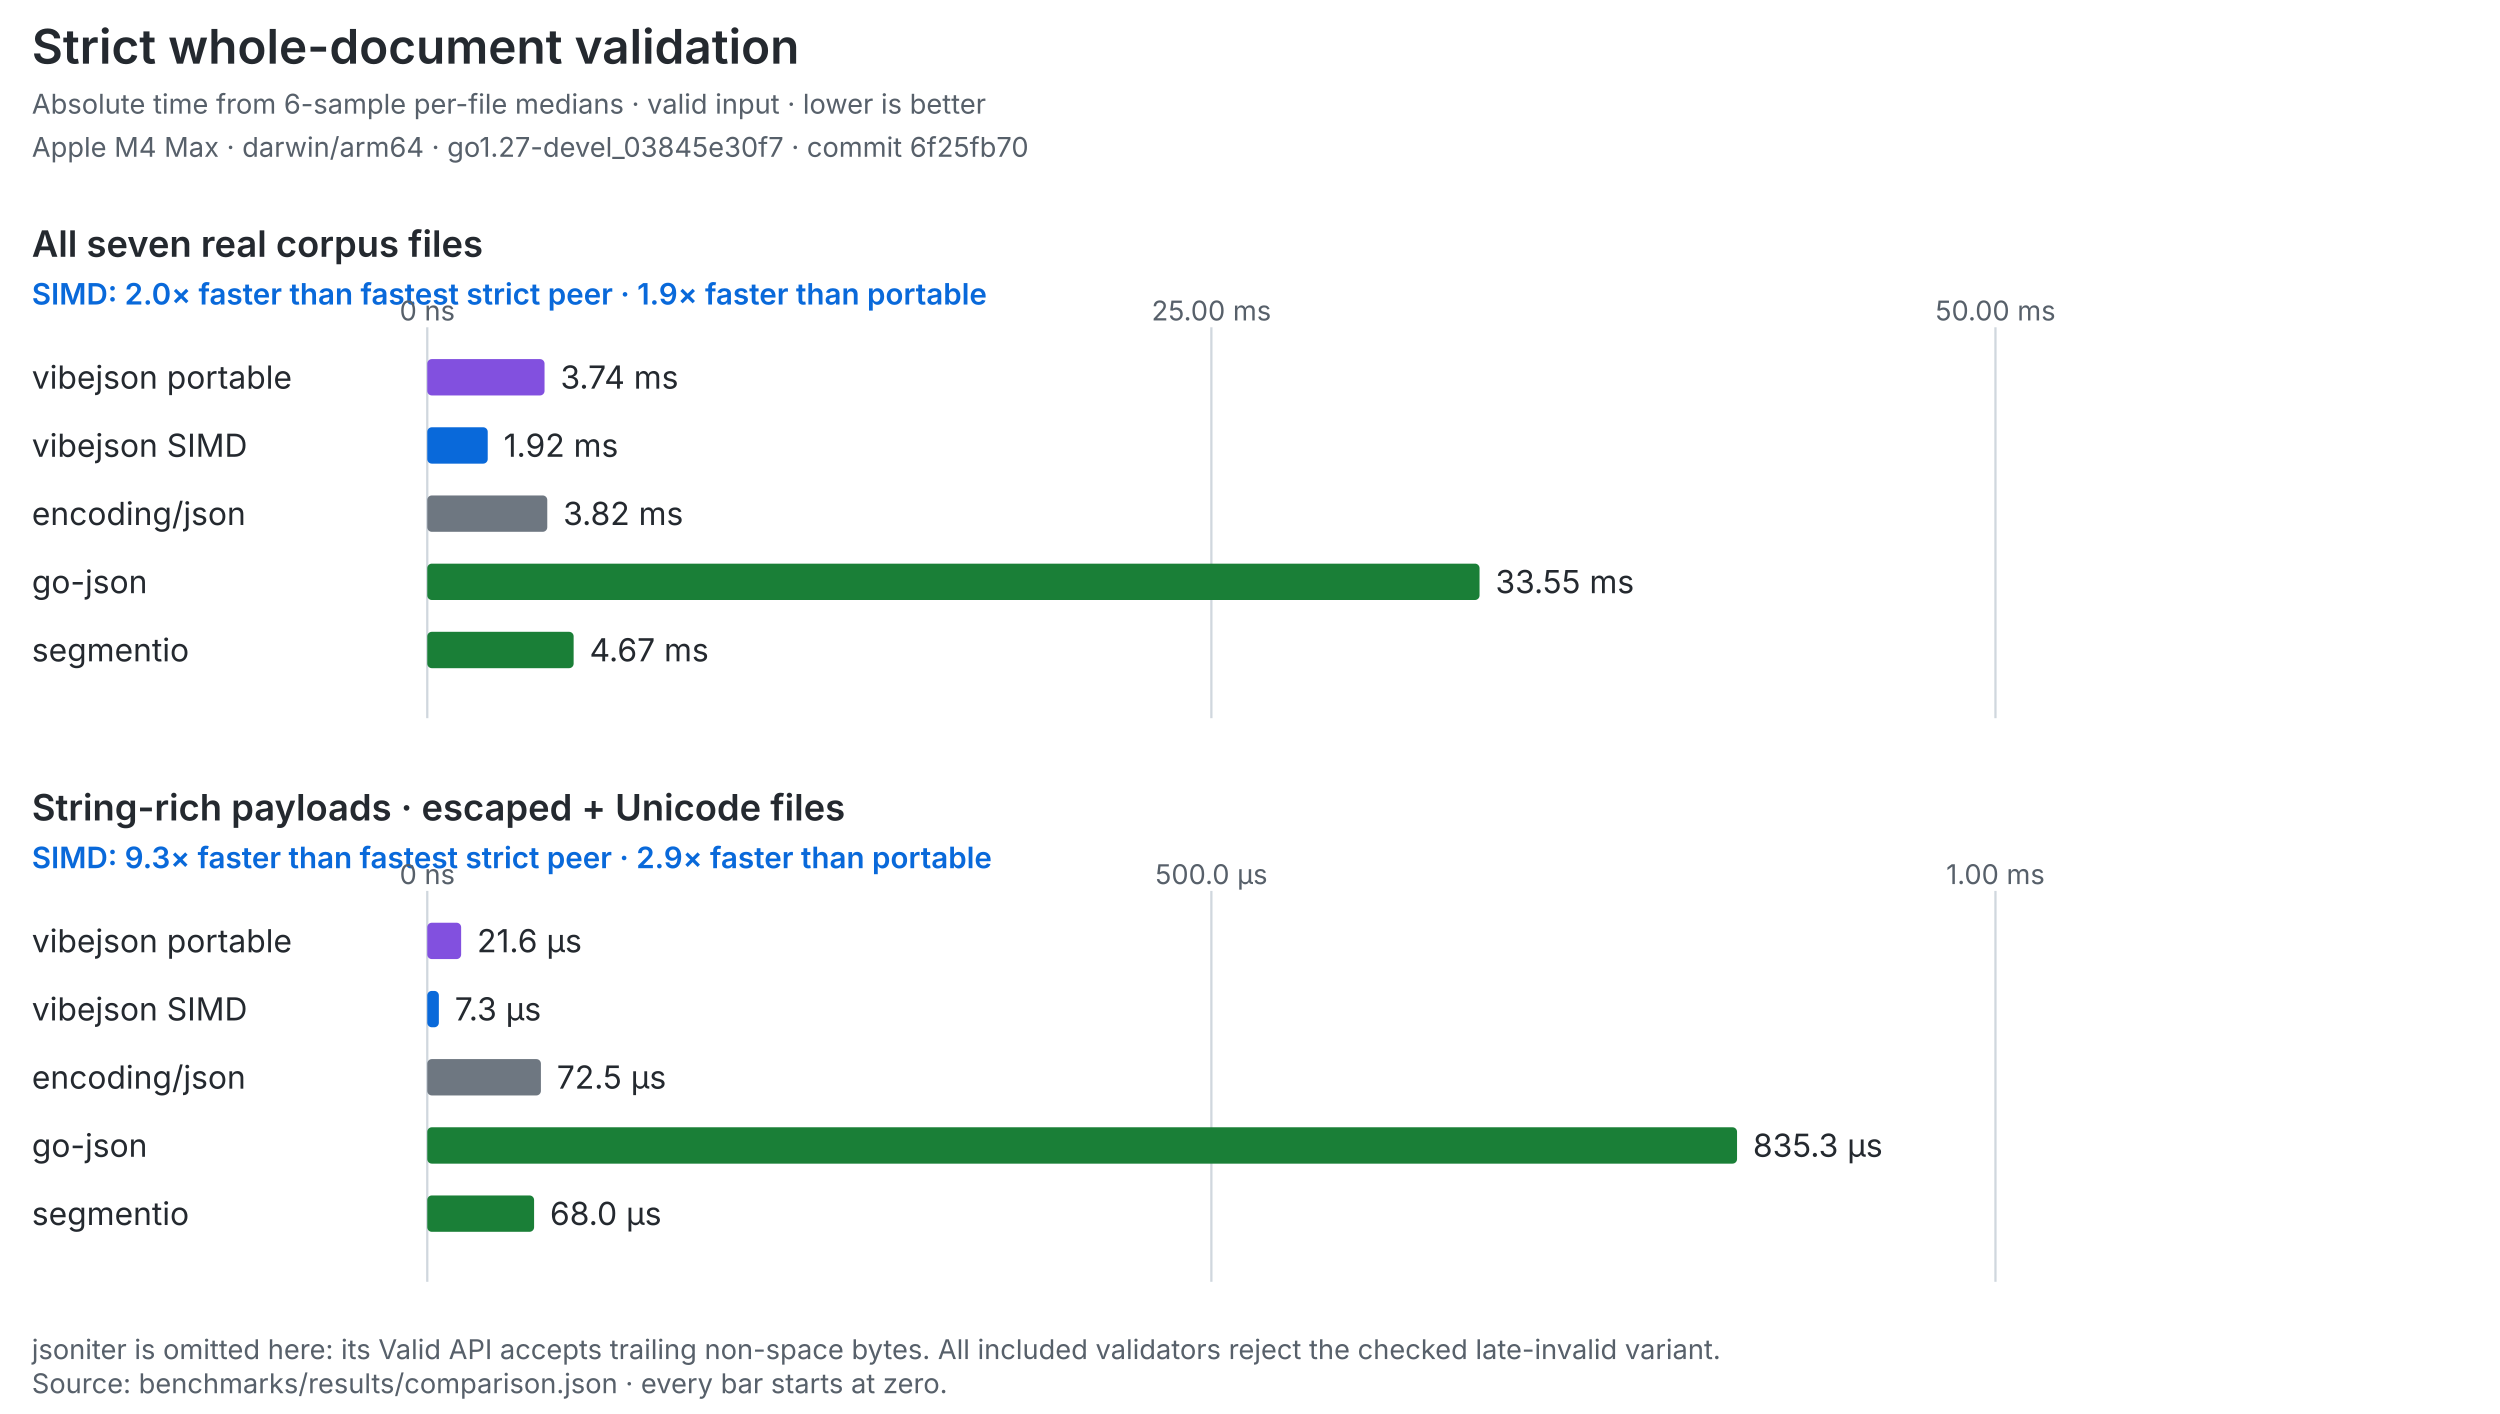
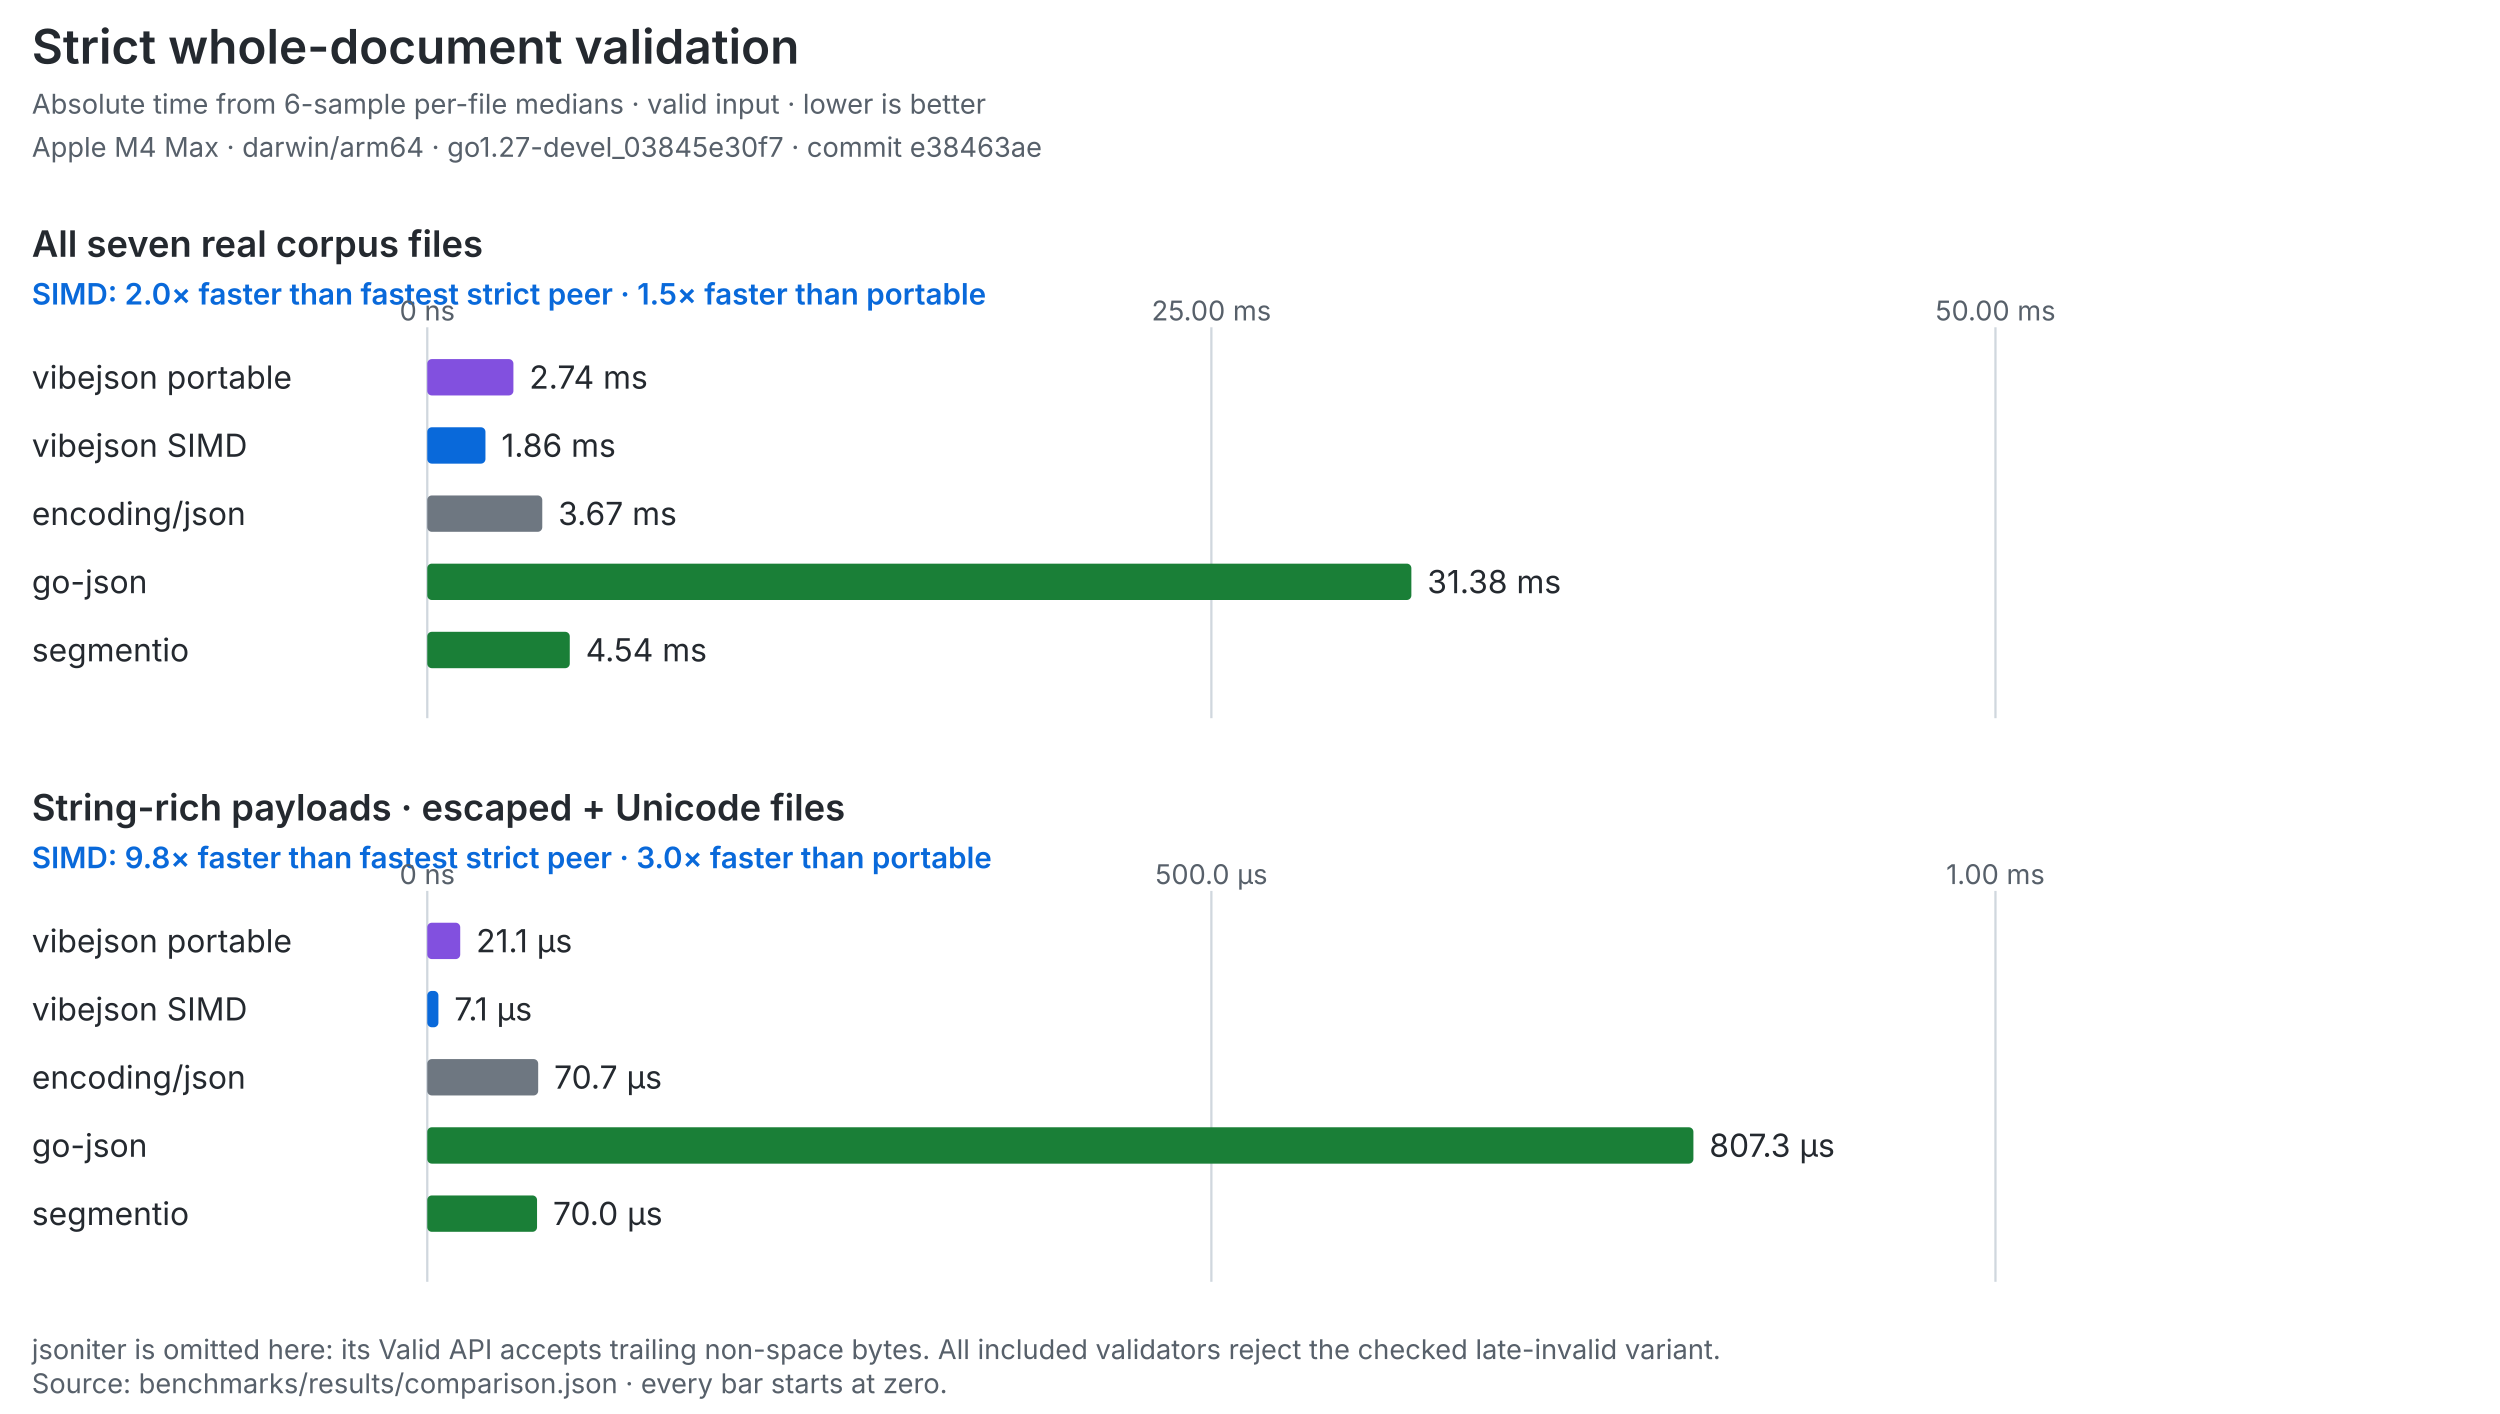
<svg xmlns="http://www.w3.org/2000/svg" width="1100" height="622" viewBox="0 0 1100 622" role="img" aria-labelledby="title desc">
  <style>
text{fill:#24292f;font:14px -apple-system,BlinkMacSystemFont,"Segoe UI",sans-serif}.heading{font-size:21px;font-weight:600}.panel{font-size:16px;font-weight:600}.note{font-size:12px;fill:#57606a}.gain{font-size:13px;fill:#0969da;font-weight:600}.grid{stroke:#d0d7de;stroke-width:1}.portable{fill:#8250df}.simd{fill:#0969da}.reference{fill:#6e7781}.peer{fill:#1a7f37}@media(prefers-color-scheme:dark){text{fill:#f0f6fc}.note{fill:#8c959f}.gain{fill:#58a6ff}.grid{stroke:#30363d}.portable{fill:#bc8cff}.simd{fill:#58a6ff}.reference{fill:#8c959f}.peer{fill:#3fb950}}</style>
  <text class="heading" x="14" y="28">Strict whole-document validation</text>
  <text class="note" x="14" y="50">Absolute time from 6-sample per-file medians · valid input · lower is better</text>
-   <text class="note" x="14" y="69">Apple M4 Max · darwin/arm64 · go1.27-devel_03845e30f7 · commit 6f25fb70</text>
+   <text class="note" x="14" y="69">Apple M4 Max · darwin/arm64 · go1.27-devel_03845e30f7 · commit e38463ae</text>
  <text class="panel" x="14" y="113.0">All seven real corpus files</text>
-   <text class="gain" x="14" y="134.0">SIMD: 2.0× faster than fastest strict peer · 1.9× faster than portable</text>
+   <text class="gain" x="14" y="134.0">SIMD: 2.0× faster than fastest strict peer · 1.5× faster than portable</text>
  <line class="grid" x1="188.0" y1="144.0" x2="188.0" y2="316.0" />
  <text class="note" x="188.0" y="141.0" text-anchor="middle">0 ns</text>
  <line class="grid" x1="533.0" y1="144.0" x2="533.0" y2="316.0" />
  <text class="note" x="533.0" y="141.0" text-anchor="middle">25.00 ms</text>
  <line class="grid" x1="878.0" y1="144.0" x2="878.0" y2="316.0" />
  <text class="note" x="878.0" y="141.0" text-anchor="middle">50.00 ms</text>
  <text x="14" y="171.0">vibejson portable</text>
-   <rect class="portable" x="188.0" y="158.0" width="51.6" height="16" rx="2" />
-   <text x="246.6" y="171.0">3.74 ms</text>
+   <rect class="portable" x="188.0" y="158.0" width="37.9" height="16" rx="2" />
+   <text x="232.9" y="171.0">2.74 ms</text>
  <text x="14" y="201.0">vibejson SIMD</text>
-   <rect class="simd" x="188.0" y="188.0" width="26.6" height="16" rx="2" />
-   <text x="221.6" y="201.0">1.92 ms</text>
+   <rect class="simd" x="188.0" y="188.0" width="25.6" height="16" rx="2" />
+   <text x="220.6" y="201.0">1.86 ms</text>
  <text x="14" y="231.0">encoding/json</text>
-   <rect class="reference" x="188.0" y="218.0" width="52.8" height="16" rx="2" />
-   <text x="247.8" y="231.0">3.82 ms</text>
+   <rect class="reference" x="188.0" y="218.0" width="50.6" height="16" rx="2" />
+   <text x="245.6" y="231.0">3.67 ms</text>
  <text x="14" y="261.0">go-json</text>
-   <rect class="peer" x="188.0" y="248.0" width="463.0" height="16" rx="2" />
-   <text x="658.0" y="261.0">33.55 ms</text>
+   <rect class="peer" x="188.0" y="248.0" width="433.0" height="16" rx="2" />
+   <text x="628.0" y="261.0">31.38 ms</text>
  <text x="14" y="291.0">segmentio</text>
-   <rect class="peer" x="188.0" y="278.0" width="64.4" height="16" rx="2" />
-   <text x="259.4" y="291.0">4.67 ms</text>
+   <rect class="peer" x="188.0" y="278.0" width="62.7" height="16" rx="2" />
+   <text x="257.7" y="291.0">4.54 ms</text>
  <text class="panel" x="14" y="361.0">String-rich payloads · escaped + Unicode files</text>
-   <text class="gain" x="14" y="382.0">SIMD: 9.3× faster than fastest strict peer · 2.9× faster than portable</text>
+   <text class="gain" x="14" y="382.0">SIMD: 9.8× faster than fastest strict peer · 3.0× faster than portable</text>
  <line class="grid" x1="188.0" y1="392.0" x2="188.0" y2="564.0" />
  <text class="note" x="188.0" y="389.0" text-anchor="middle">0 ns</text>
  <line class="grid" x1="533.0" y1="392.0" x2="533.0" y2="564.0" />
  <text class="note" x="533.0" y="389.0" text-anchor="middle">500.0 µs</text>
  <line class="grid" x1="878.0" y1="392.0" x2="878.0" y2="564.0" />
  <text class="note" x="878.0" y="389.0" text-anchor="middle">1.00 ms</text>
  <text x="14" y="419.0">vibejson portable</text>
-   <rect class="portable" x="188.0" y="406.0" width="14.9" height="16" rx="2" />
-   <text x="209.9" y="419.0">21.6 µs</text>
+   <rect class="portable" x="188.0" y="406.0" width="14.5" height="16" rx="2" />
+   <text x="209.5" y="419.0">21.1 µs</text>
  <text x="14" y="449.0">vibejson SIMD</text>
-   <rect class="simd" x="188.0" y="436.0" width="5.1" height="16" rx="2" />
-   <text x="200.1" y="449.0">7.3 µs</text>
+   <rect class="simd" x="188.0" y="436.0" width="4.9" height="16" rx="2" />
+   <text x="199.9" y="449.0">7.1 µs</text>
  <text x="14" y="479.0">encoding/json</text>
-   <rect class="reference" x="188.0" y="466.0" width="50.0" height="16" rx="2" />
-   <text x="245.0" y="479.0">72.5 µs</text>
+   <rect class="reference" x="188.0" y="466.0" width="48.8" height="16" rx="2" />
+   <text x="243.8" y="479.0">70.7 µs</text>
  <text x="14" y="509.0">go-json</text>
-   <rect class="peer" x="188.0" y="496.0" width="576.3" height="16" rx="2" />
-   <text x="771.3" y="509.0">835.3 µs</text>
+   <rect class="peer" x="188.0" y="496.0" width="557.1" height="16" rx="2" />
+   <text x="752.1" y="509.0">807.3 µs</text>
  <text x="14" y="539.0">segmentio</text>
-   <rect class="peer" x="188.0" y="526.0" width="47.0" height="16" rx="2" />
-   <text x="242.0" y="539.0">68.0 µs</text>
+   <rect class="peer" x="188.0" y="526.0" width="48.3" height="16" rx="2" />
+   <text x="243.3" y="539.0">70.0 µs</text>
  <text class="note" x="14" y="598">jsoniter is omitted here: its Valid API accepts trailing non-space bytes. All included validators reject the checked late-invalid variant.</text>
  <text class="note" x="14" y="613">Source: benchmarks/results/comparison.json · every bar starts at zero.</text>
</svg>
